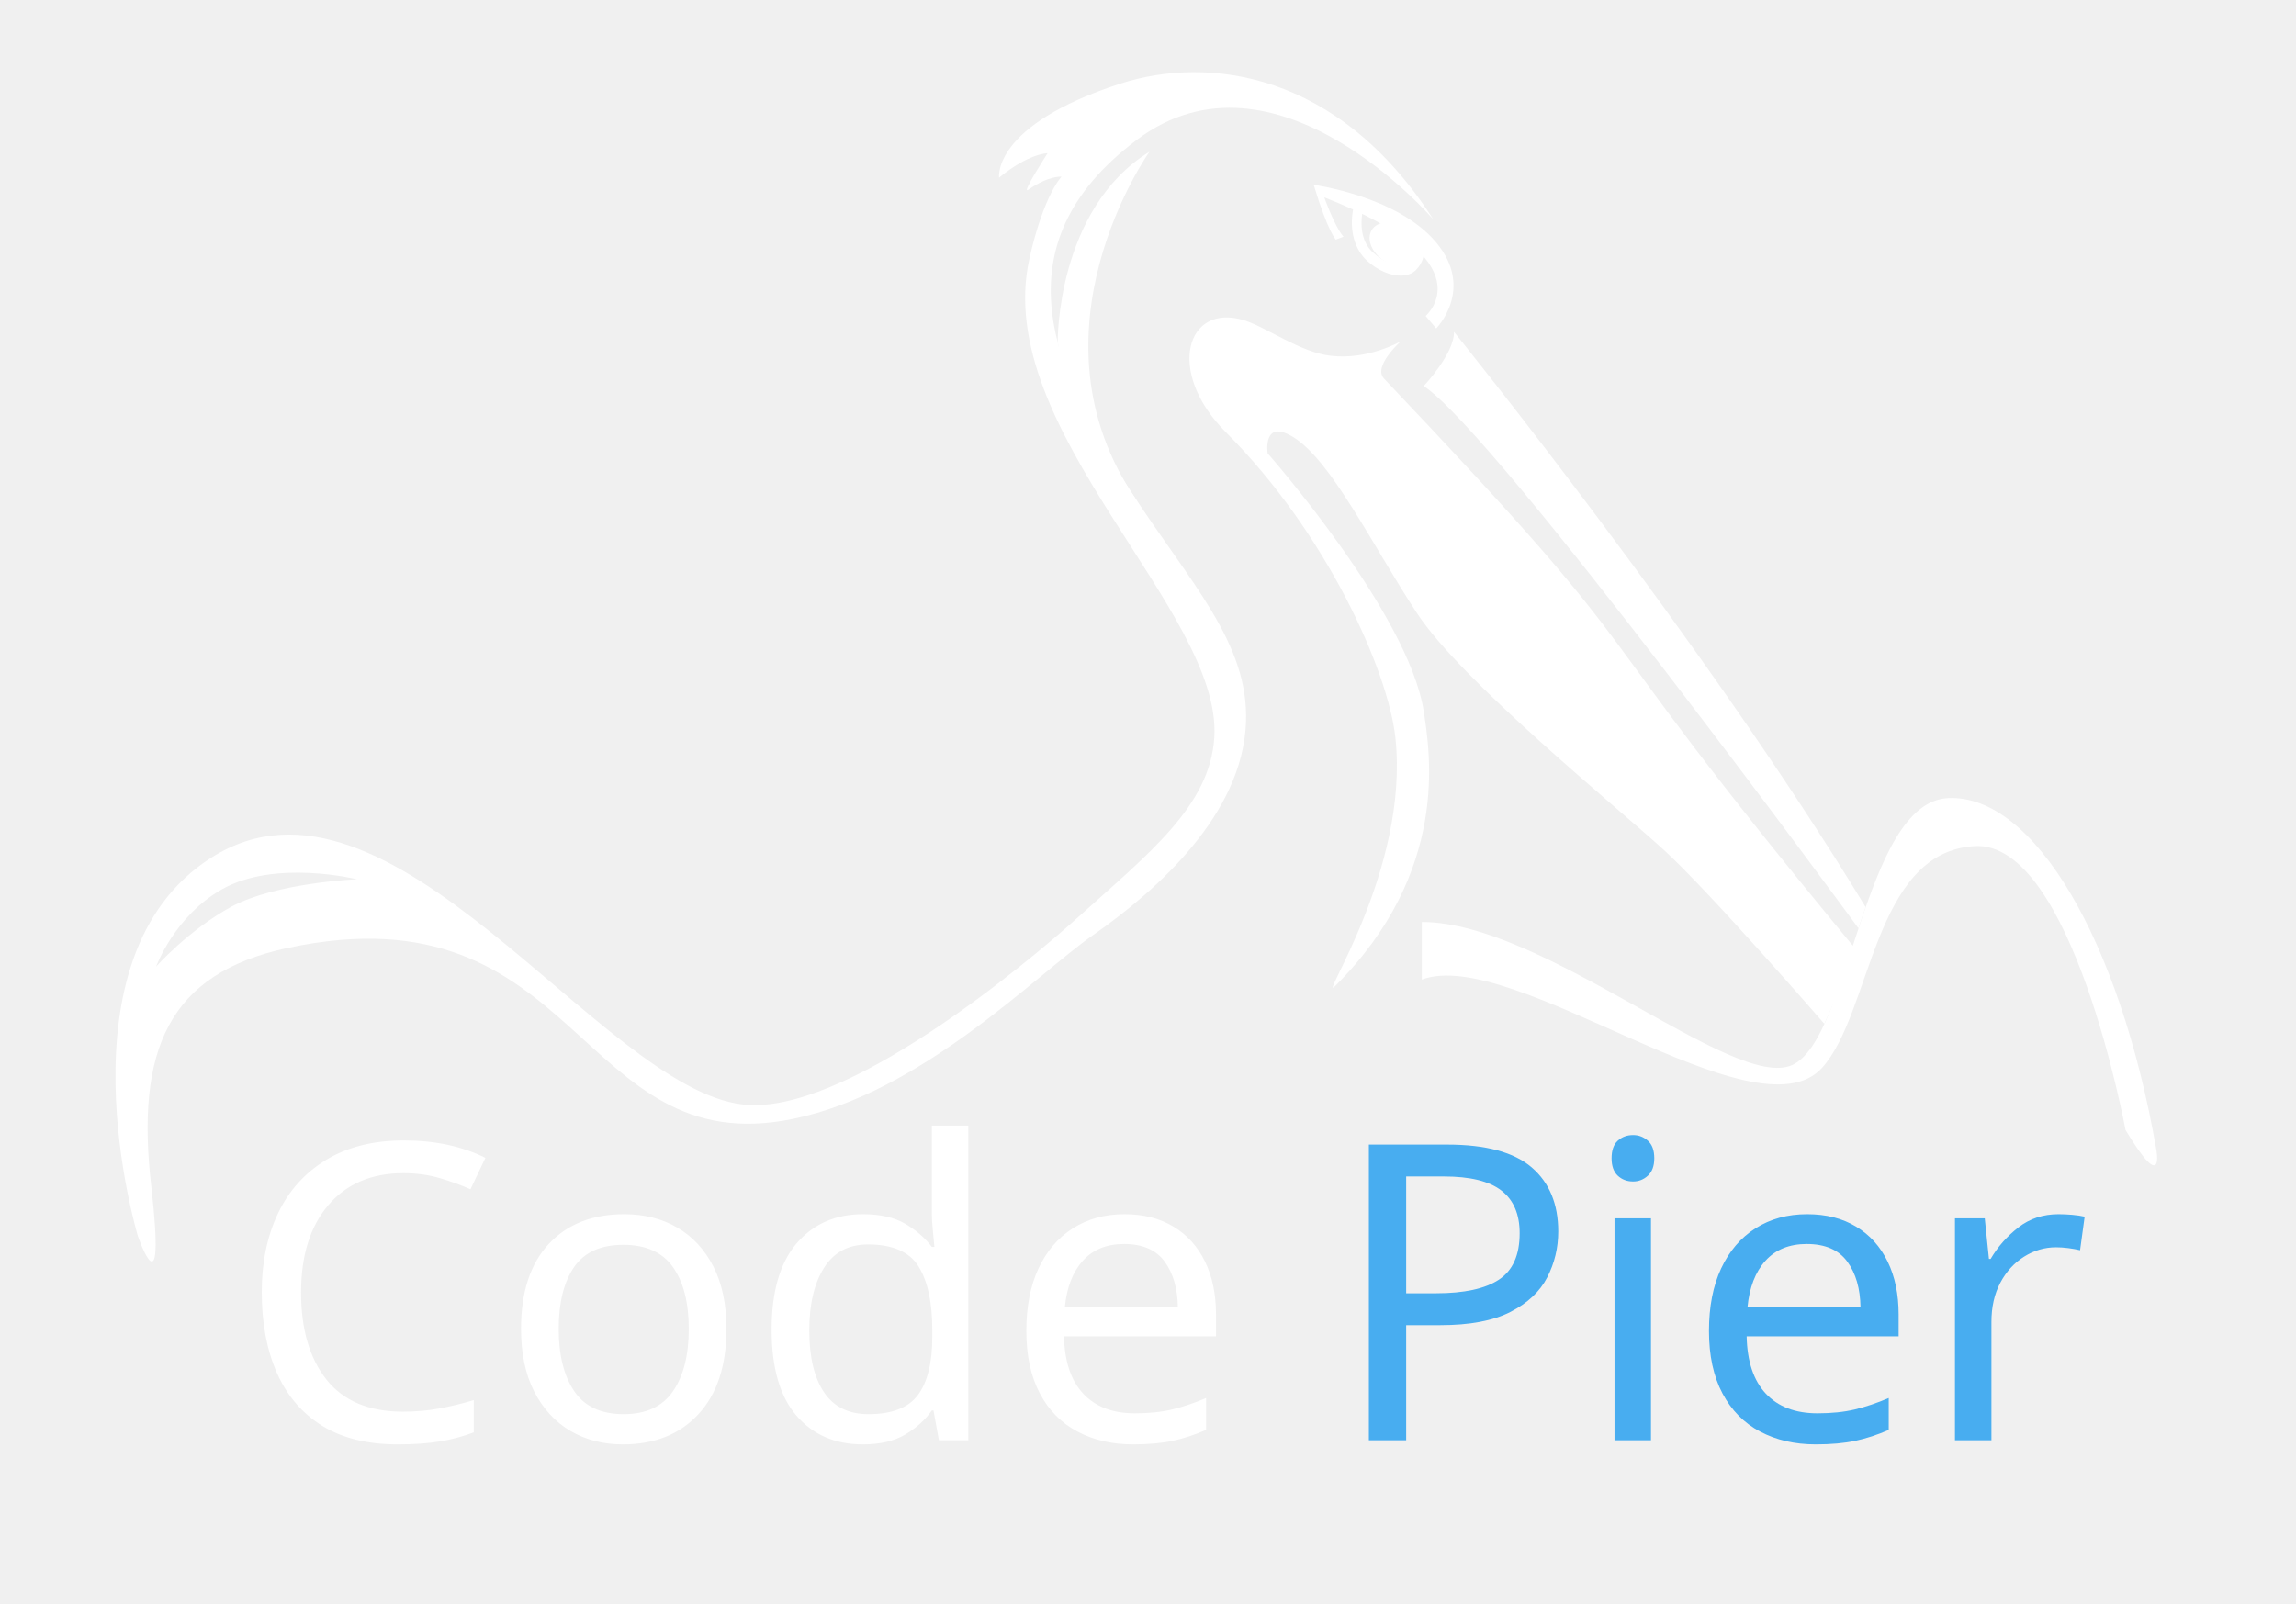
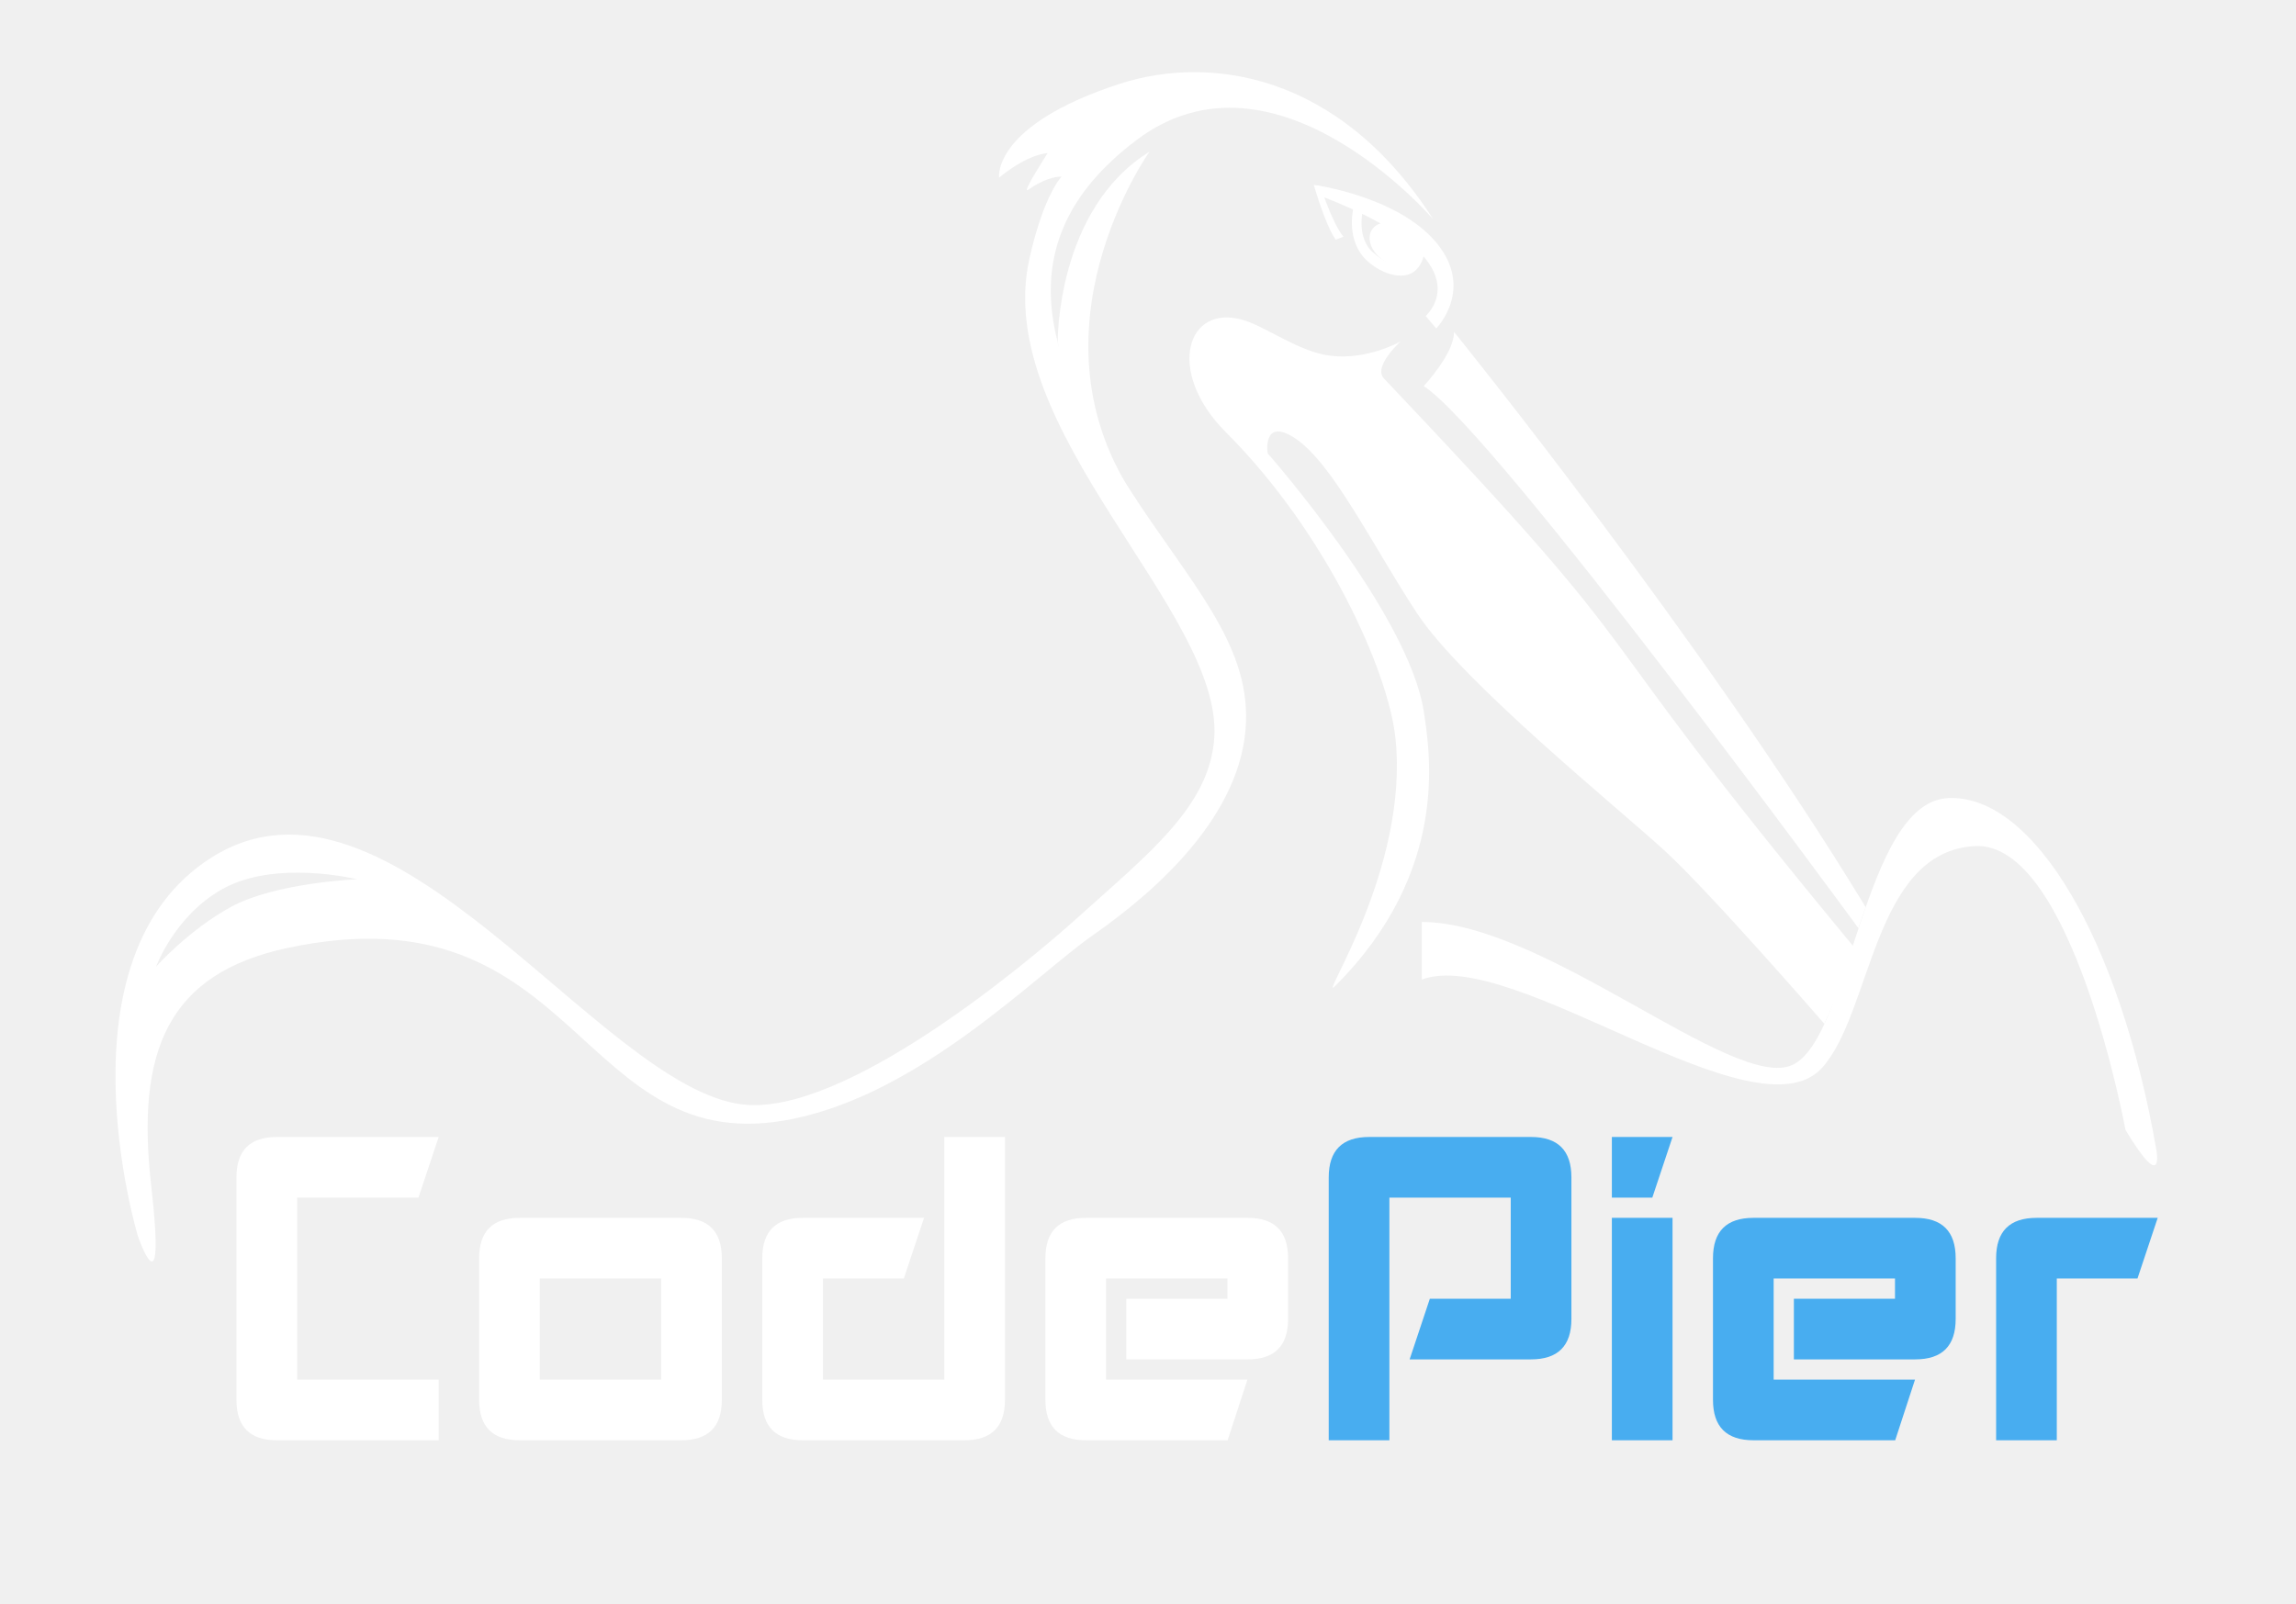
<svg xmlns="http://www.w3.org/2000/svg" width="100%" height="100%" viewBox="0 0 478 334" version="1.1" xml:space="preserve" style="fill-rule:evenodd;clip-rule:evenodd;stroke-linejoin:round;stroke-miterlimit:1.414;">
-   <text x="49.225px" y="299.927px" style="font-family:'Akashi';font-size:86.229px;fill:#fff;">Code</text>
-   <text x="276.625px" y="299.927px" style="font-family:'Akashi';font-size:86.229px;fill:#48adf0;">Pier</text>
+   <g transform="matrix(1,0,0,1,49.225,299.927)">
+     <path d="M37.894,-50.525L12.631,-50.525L12.631,-12.631L42.104,-12.631L42.104,0L8.421,0C2.807,0 0,-2.807 0,-8.421L0,-54.735C0,-60.349 2.807,-63.156 8.421,-63.156L42.104,-63.156L37.894,-50.525Z" style="fill:white;fill-rule:nonzero;" />
+     <path d="M101.05,-8.421C101.05,-2.807 98.243,0 92.629,0L58.946,0C53.332,0 50.525,-2.807 50.525,-8.421L50.525,-37.894C50.525,-43.507 53.332,-46.314 58.946,-46.314L92.629,-46.314C98.243,-46.314 101.05,-43.507 101.05,-37.894L101.05,-8.421ZM63.156,-33.683L63.156,-12.631L88.418,-12.631L88.418,-33.683L63.156,-33.683Z" style="fill:white;fill-rule:nonzero;" />
+     <path d="M159.995,-8.421C159.995,-2.807 157.188,0 151.574,0L117.891,0C112.277,0 109.47,-2.807 109.47,-8.421L109.47,-37.894C109.47,-43.507 112.277,-46.314 117.891,-46.314L143.154,-46.314L138.943,-33.683L122.102,-33.683L122.102,-12.631L147.364,-12.631L147.364,-63.156L159.995,-63.156L159.995,-8.421Z" style="fill:white;fill-rule:nonzero;" />
+     <path d="M210.52,-46.314C216.134,-46.314 218.941,-43.507 218.941,-37.894L218.941,-25.262C218.941,-19.649 216.134,-16.842 210.52,-16.842L185.258,-16.842L185.258,-29.473L206.31,-29.473L206.31,-33.683L181.047,-33.683L181.047,-12.631L210.478,-12.631L206.352,0L176.837,0C171.223,0 168.416,-2.807 168.416,-8.421L168.416,-37.894C168.416,-43.507 171.223,-46.314 176.837,-46.314L210.52,-46.314Z" style="fill:white;fill-rule:nonzero;" />
+   </g>
+   <g transform="matrix(1,0,0,1,276.625,299.927)">
+     <path d="M0,-54.735C0,-60.349 2.807,-63.156 8.421,-63.156L42.104,-63.156C47.718,-63.156 50.525,-60.349 50.525,-54.735L50.525,-25.262C50.525,-19.649 47.718,-16.842 42.104,-16.842L16.842,-16.842L21.052,-29.473L37.894,-29.473L37.894,-50.525L12.631,-50.525L12.631,0L0,0L0,-54.735Z" style="fill:rgb(72,173,240);fill-rule:nonzero;" />
+     <path d="M71.577,-63.156L67.366,-50.525L58.946,-50.525L58.946,-63.156L71.577,-63.156ZM58.946,0L58.946,-46.314L71.577,-46.314L71.577,0L58.946,0Z" style="fill:rgb(72,173,240);fill-rule:nonzero;" />
+     <path d="M122.102,-46.314C127.715,-46.314 130.522,-43.507 130.522,-37.894L130.522,-25.262C130.522,-19.649 127.715,-16.842 122.102,-16.842L96.839,-16.842L96.839,-29.473L117.891,-29.473L117.891,-33.683L92.629,-33.683L92.629,-12.631L122.06,-12.631L117.933,0L88.418,0C82.805,0 79.998,-2.807 79.998,-8.421L79.998,-37.894C79.998,-43.507 82.805,-46.314 88.418,-46.314L122.102,-46.314Z" style="fill:rgb(72,173,240);fill-rule:nonzero;" />
+     <path d="M138.943,0L138.943,-37.894C138.943,-43.507 141.75,-46.314 147.364,-46.314L172.584,-46.314L168.374,-33.683L151.574,-33.683L151.574,0L138.943,0Z" style="fill:rgb(72,173,240);fill-rule:nonzero;" />
+   </g>
  <g id="Kodi">
-     <path d="M285.59,47.888c1.193,-1.923 4.332,-2.138 7.005,-0.481c2.674,1.658 3.876,4.566 2.684,6.489c-1.193,1.923 -4.331,2.139 -7.005,0.481c-2.674,-1.658 -3.876,-4.566 -2.684,-6.489Z" style="fill:#fff;" />
-     <path d="M220.202,71.197c0,0 -0.3,-27.6 19.1,-39.6c0,0 -26.8,37.7 -2.6,72.7c-13.1,-10 -16.5,-33.1 -16.5,-33.1Z" style="fill:#fff;fill-rule:nonzero;" />
-     <path d="M273.502,38.497c0,0 17.4,2.3 25.5,12c8.1,9.7 0,17.9 0,17.9l-2.2,-2.6c0,0 13.2,-11.3 -21.1,-24.7c0,0 2.1,6 4,8.2l-1.6,0.6c0.1,0.1 -1.6,-1.4 -4.6,-11.4Z" style="fill:#fff;fill-rule:nonzero;" />
-     <path d="M283.602,44.497c1.6,0.4 5,2.4 7.3,3.7c0.4,0.3 0.9,0.5 1.3,0.8c1.3,0.8 2,1.7 2.2,2.8c0.1,1 -0.2,2.1 -1,2.9c-0.4,0.4 -1,0.6 -1.8,0.6c-1.7,0 -3.8,-1 -5.6,-2.6c-2.1,-1.7 -2.9,-4.7 -2.4,-8.2M283.102,42.497c-0.8,0 -1.3,0.3 -1.4,1.1c-0.8,4.4 0.3,8.3 2.9,10.7c2.2,2 4.8,3.1 7,3.1c1.3,0 2.5,-0.4 3.3,-1.3c2.2,-2.3 2.5,-6.4 -1.6,-8.9c-3.7,-2 -8,-4.7 -10.2,-4.7Z" style="fill:#fff;fill-rule:nonzero;" />
-     <path d="M386.902,193.297c0,0 -75.5,-103.2 -90.5,-112.9c0,0 6.4,-6.8 6.3,-11.3c0,0 52,64.3 85.7,119.8l-1.5,4.4Z" style="fill:#fff;fill-rule:nonzero;" />
-     <path d="M291.602,71.097c0,0 -5.8,5.2 -3.5,7.7c61.8,65.1 35.3,42.8 97.6,118.1c0,0 1.9,-0.7 -5.9,16.3c0,0 -23.6,-27.2 -33.3,-36.1c-9.7,-8.9 -42.1,-35.1 -51.5,-49.4c-9.4,-14.3 -17.8,-31.8 -25.8,-36.7c-6.4,-3.9 -5.3,3.4 -5.3,3.4c0,0 29.3,33.2 32.5,53.7c1.3,8.6 5.5,33.3 -18.4,57.2c-4,4 15.5,-24.2 12.5,-51.7c-1.5,-13.8 -14.2,-42.5 -35.3,-63.6c-12.6,-12.6 -8.2,-27 3.8,-23.3c4.8,1.5 11.7,6.7 18.1,7.4c7.7,0.9 14.5,-3 14.5,-3Z" style="fill:#fff;fill-rule:nonzero;" />
-     <path d="M296.002,191.997c25.5,0 64.9,35.3 77.1,29.8c12.2,-5.5 14.8,-54.8 32.5,-55.6c17.8,-0.8 35.7,29.5 43.3,73.1c0,0 1.9,9.8 -6.4,-4c0,0 -11.1,-60.3 -31.4,-59.1c-21.2,1.2 -21.4,34.8 -31.8,46.2c-13.9,15.2 -64.5,-25.5 -83.3,-18.4l0,-12Z" style="fill:#fff;fill-rule:nonzero;" />
-     <path d="M236.702,29.097c28.9,-21.7 61.7,16.6 61.7,16.6c-19.8,-30.9 -47,-34.1 -65.1,-28.3c-26.9,8.7 -25.3,19.6 -25.3,19.6c6.2,-5.1 10.1,-5.1 10.1,-5.1c0,0 -5.7,8.8 -4,7.6c4.3,-3 6.9,-2.7 6.9,-2.7c0,0 -3.7,3.7 -6.7,17.1c-7.9,35.6 40.2,73.3 38.5,99.7c-0.9,14.2 -13.6,24.1 -27.9,37c-11.5,10.4 -49.3,41.9 -70.3,39.4c-29.9,-3.5 -73.2,-75.1 -110.6,-51.4c-32.8,20.8 -15.3,78.8 -15.3,78.8c0,0 5.9,17.2 2.8,-10.3c-3.3,-28.5 3.6,-44.4 28.4,-49.7c61.1,-13 60.2,44.9 105.2,35.6c26.9,-5.5 50.6,-30 62.5,-38.3c13.3,-9.3 31.1,-25.1 31.8,-44.3c0.6,-16.5 -11.5,-28.9 -24,-48.1c-16.1,-24.8 -28.1,-51.1 1.3,-73.2ZM48.202,188.797c-9,4.9 -15.7,12.5 -15.7,12.5c0,0 3.8,-10.5 13.7,-16.1c11.1,-6.3 28.1,-2.1 28.1,-2.1c0,0 -16.8,0.7 -26.1,5.7Z" style="fill:#fff;fill-rule:nonzero;" />
+     <path d="M285.59,47.888C286.783,45.965 289.922,45.75 292.595,47.407C295.269,49.065 296.471,51.973 295.279,53.896C294.086,55.819 290.948,56.035 288.274,54.377C285.6,52.719 284.398,49.811 285.59,47.888Z" style="fill:white;" />
+     <path d="M220.202,71.197C220.202,71.197 219.902,43.597 239.302,31.597C239.302,31.597 212.502,69.297 236.702,104.297C223.602,94.297 220.202,71.197 220.202,71.197Z" style="fill:white;fill-rule:nonzero;" />
+     <path d="M273.502,38.497C273.502,38.497 290.902,40.797 299.002,50.497C307.102,60.197 299.002,68.397 299.002,68.397L296.802,65.797C296.802,65.797 310.002,54.497 275.702,41.097C275.702,41.097 277.802,47.097 279.702,49.297L278.102,49.897C278.202,49.997 276.502,48.497 273.502,38.497L273.502,38.497Z" style="fill:white;fill-rule:nonzero;" />
+     <path d="M283.602,44.497C285.202,44.897 288.602,46.897 290.902,48.197C291.302,48.497 291.802,48.697 292.202,48.997C293.502,49.797 294.202,50.697 294.402,51.797C294.502,52.797 294.202,53.897 293.402,54.697C293.002,55.097 292.402,55.297 291.602,55.297C289.902,55.297 287.802,54.297 286.002,52.697C283.902,50.997 283.102,47.997 283.602,44.497M283.102,42.497C282.302,42.497 281.802,42.797 281.702,43.597C280.902,47.997 282.002,51.897 284.602,54.297C286.802,56.297 289.402,57.397 291.602,57.397C292.902,57.397 294.102,56.997 294.902,56.097C297.102,53.797 297.402,49.697 293.302,47.197C289.602,45.197 285.302,42.497 283.102,42.497Z" style="fill:white;fill-rule:nonzero;" />
+     <path d="M386.902,193.297C386.902,193.297 311.402,90.097 296.402,80.397C296.402,80.397 302.802,73.597 302.702,69.097C302.702,69.097 354.702,133.397 388.402,188.897L386.902,193.297Z" style="fill:white;fill-rule:nonzero;" />
+     <path d="M291.602,71.097C291.602,71.097 285.802,76.297 288.102,78.797C349.902,143.897 323.402,121.597 385.702,196.897C385.702,196.897 387.602,196.197 379.802,213.197C379.802,213.197 356.202,185.997 346.502,177.097C336.802,168.197 304.402,141.997 295.002,127.697C285.602,113.397 277.202,95.897 269.202,90.997C262.802,87.097 263.902,94.397 263.902,94.397C263.902,94.397 293.202,127.597 296.402,148.097C297.702,156.697 301.902,181.397 278.002,205.297C274.002,209.297 293.502,181.097 290.502,153.597C289.002,139.797 276.302,111.097 255.202,89.997C242.602,77.397 247.002,62.997 259.002,66.697C263.802,68.197 270.702,73.397 277.102,74.097C284.802,74.997 291.602,71.097 291.602,71.097L291.602,71.097Z" style="fill:white;fill-rule:nonzero;" />
+     <path d="M296.002,191.997C321.502,191.997 360.902,227.297 373.102,221.797C385.302,216.297 387.902,166.997 405.602,166.197C423.402,165.397 441.302,195.697 448.902,239.297C448.902,239.297 450.802,249.097 442.502,235.297C442.502,235.297 431.402,174.997 411.102,176.197C389.902,177.397 389.702,210.997 379.302,222.397C365.402,237.597 314.802,196.897 296.002,203.997L296.002,191.997L296.002,191.997Z" style="fill:white;fill-rule:nonzero;" />
+     <path d="M236.702,29.097C265.602,7.397 298.402,45.697 298.402,45.697C278.602,14.797 251.402,11.597 233.302,17.397C206.402,26.097 208.002,36.997 208.002,36.997C214.202,31.897 218.102,31.897 218.102,31.897C218.102,31.897 212.402,40.697 214.102,39.497C218.402,36.497 221.002,36.797 221.002,36.797C221.002,36.797 217.302,40.497 214.302,53.897C206.402,89.497 254.502,127.197 252.802,153.597C251.902,167.797 239.202,177.697 224.902,190.597C213.402,200.997 175.602,232.497 154.602,229.997C124.702,226.497 81.402,154.897 44.002,178.597C11.202,199.397 28.702,257.397 28.702,257.397C28.702,257.397 34.602,274.597 31.502,247.097C28.202,218.597 35.102,202.697 59.902,197.397C121.002,184.397 120.102,242.297 165.102,232.997C192.002,227.497 215.702,202.997 227.602,194.697C240.902,185.397 258.702,169.597 259.402,150.397C260.002,133.897 247.902,121.497 235.402,102.297C219.302,77.497 207.302,51.197 236.702,29.097L236.702,29.097ZM48.202,188.797C39.202,193.697 32.502,201.297 32.502,201.297C32.502,201.297 36.302,190.797 46.202,185.197C57.302,178.897 74.302,183.097 74.302,183.097C74.302,183.097 57.502,183.797 48.202,188.797L48.202,188.797Z" style="fill:white;fill-rule:nonzero;" />
  </g>
</svg>
